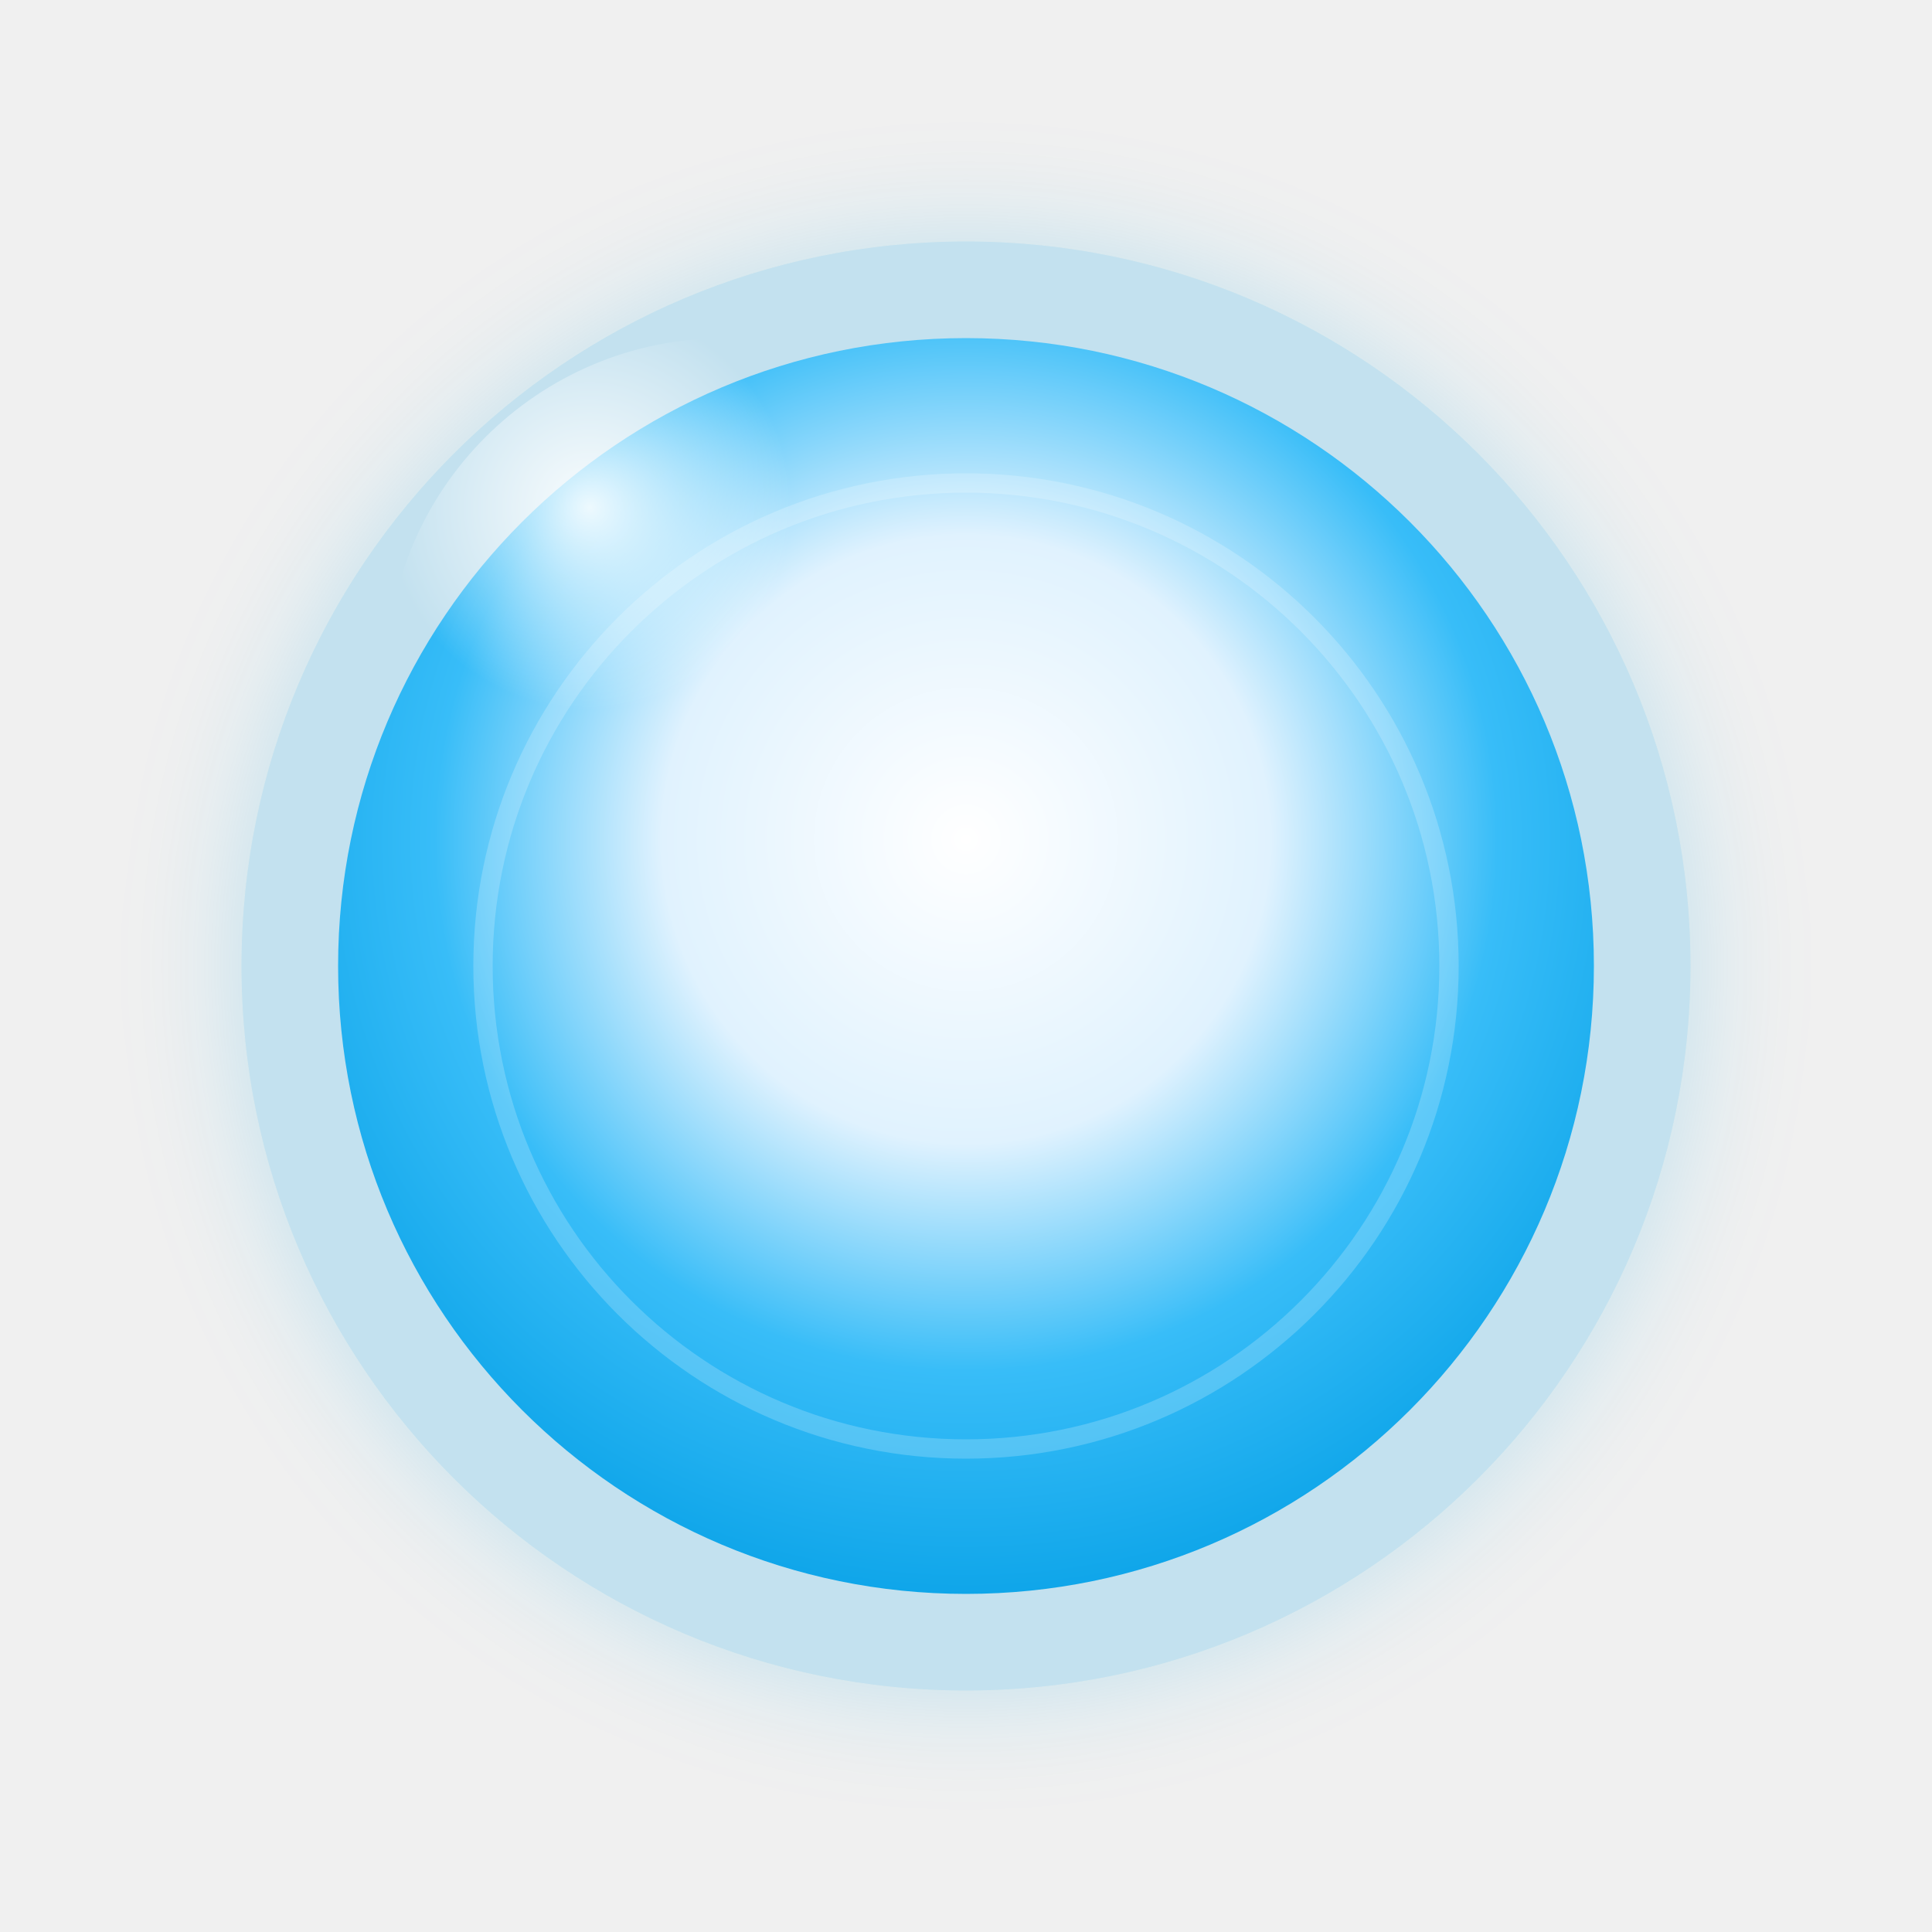
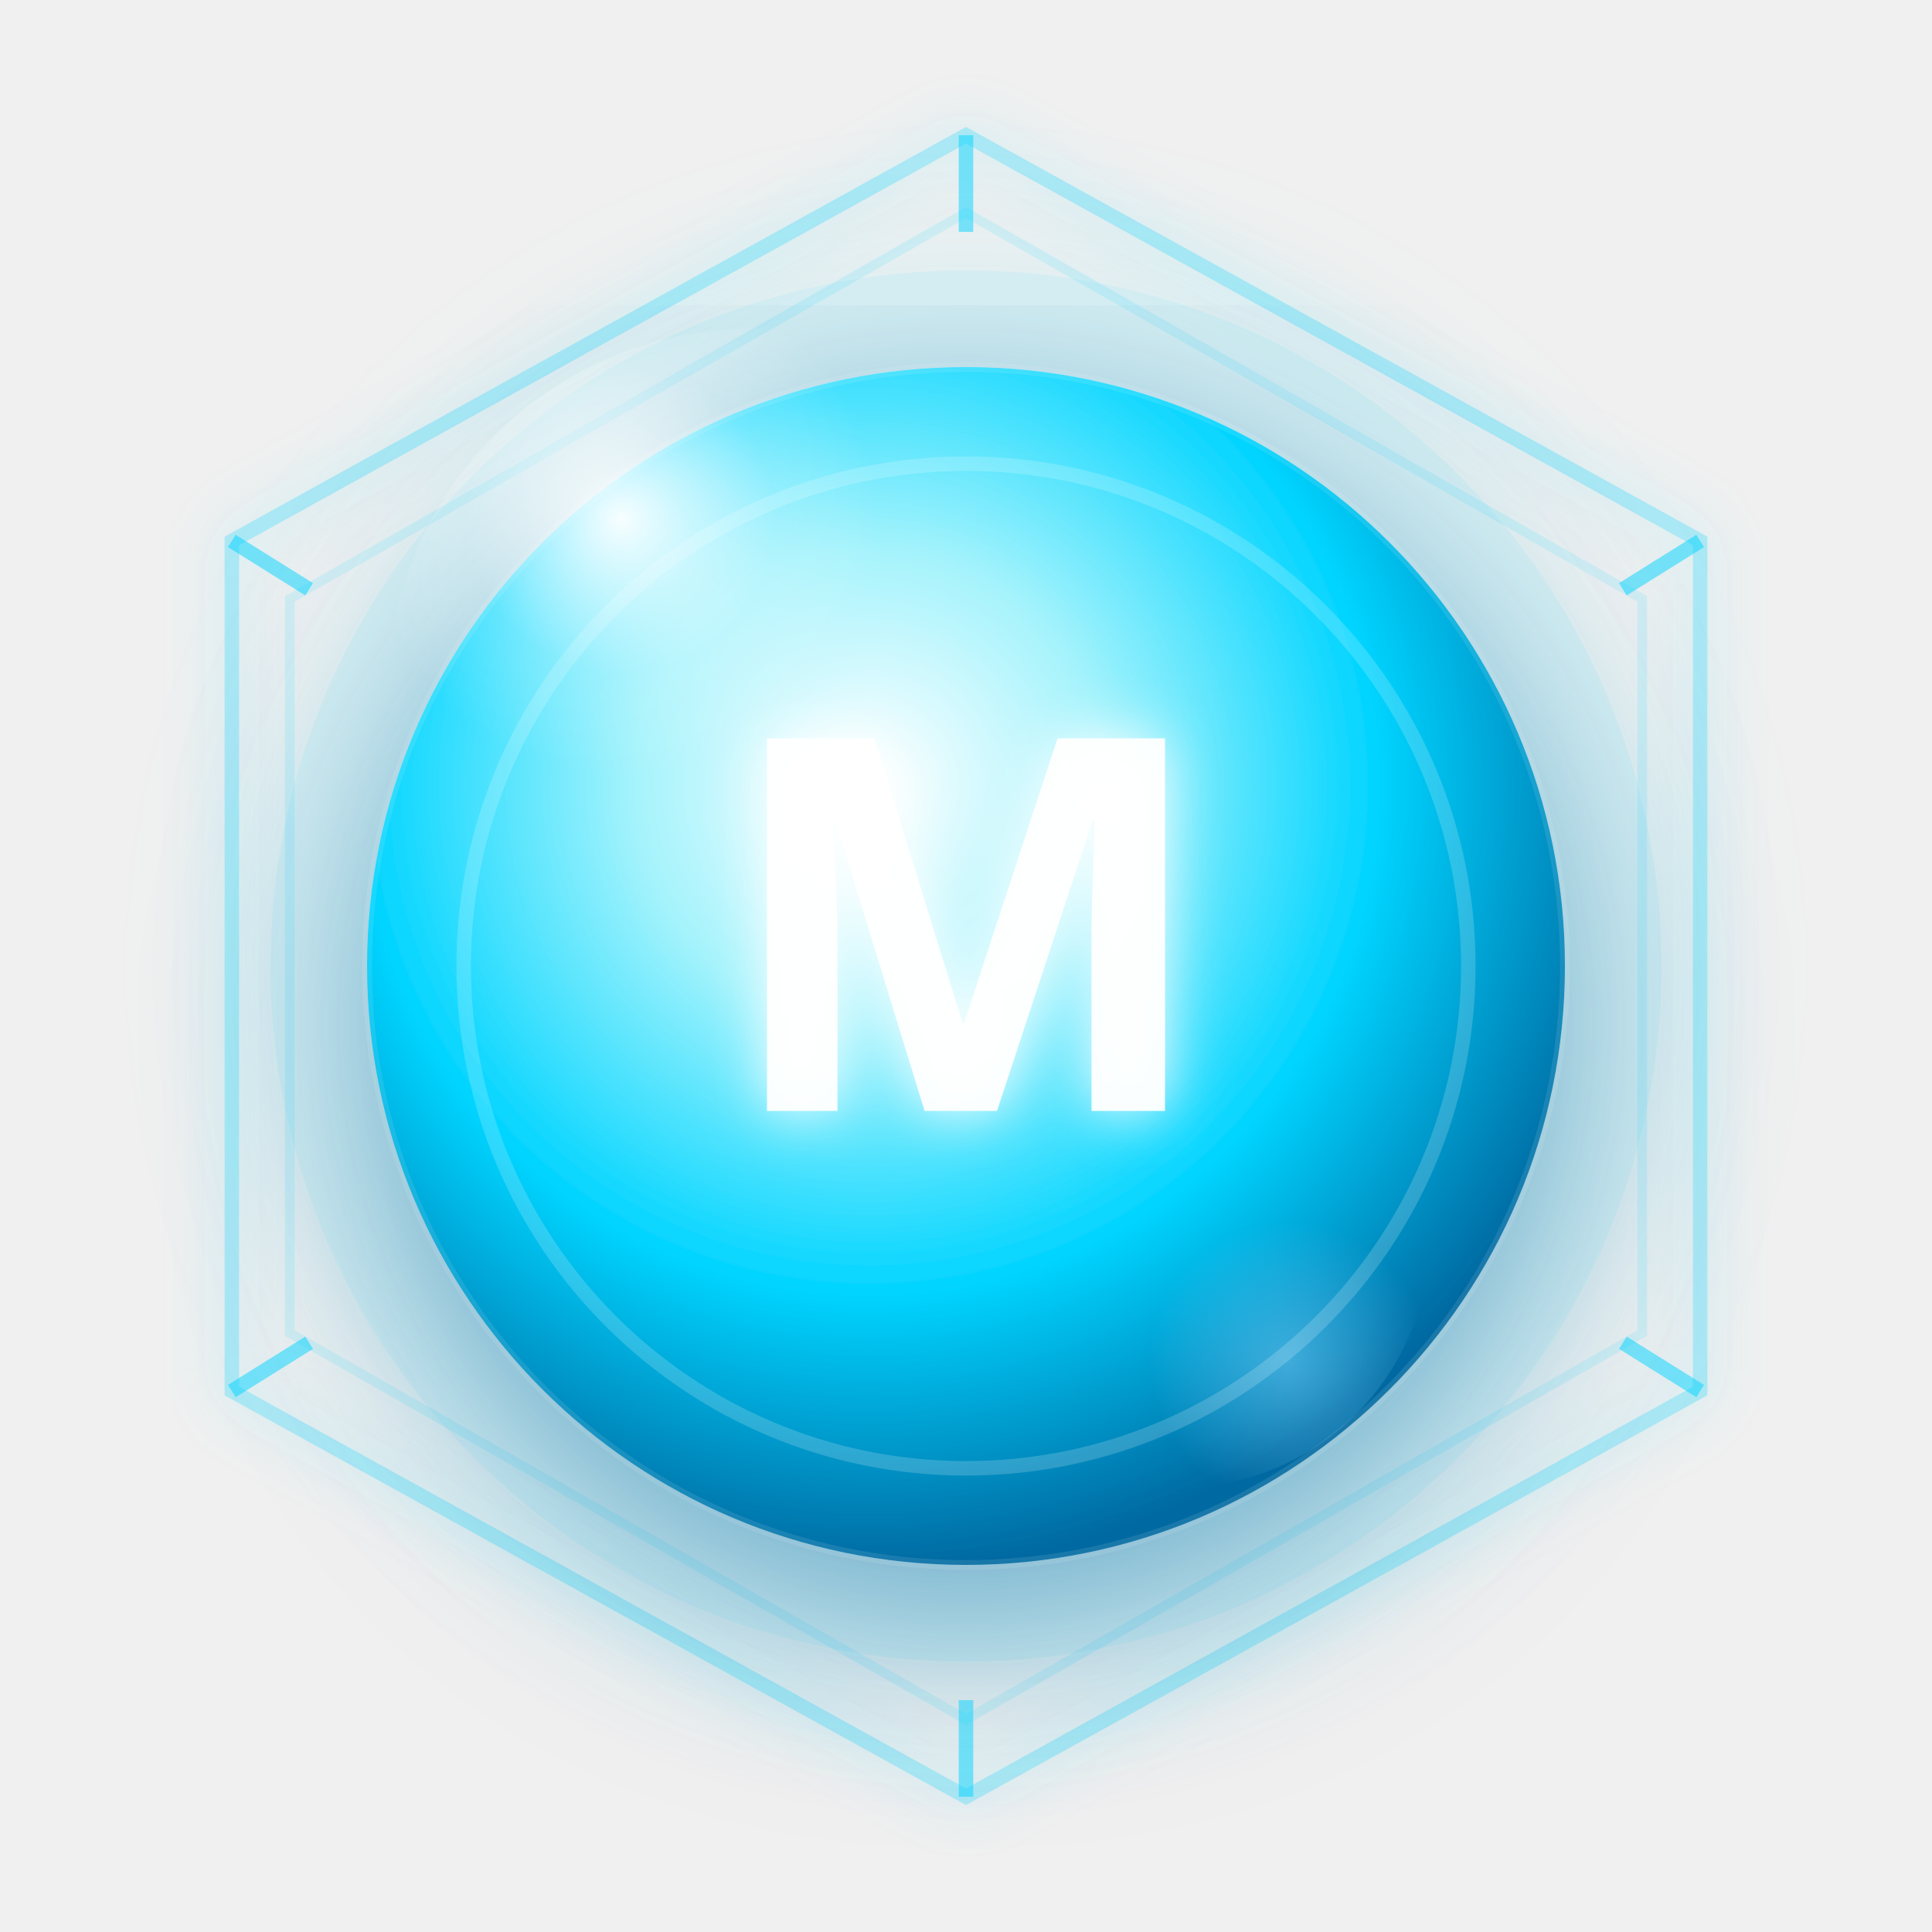
<svg xmlns="http://www.w3.org/2000/svg" width="200" height="200" viewBox="0 0 200 200">
  <defs>
-     <radialGradient id="pearlGradient" cx="50%" cy="40%" r="60%">
+     <radialGradient id="pearlGradient" cx="42%" cy="35%" r="65%">
      <stop offset="0%" stop-color="#ffffff" />
-       <stop offset="40%" stop-color="#e0f2fe" />
-       <stop offset="70%" stop-color="#38bdf8" />
-       <stop offset="100%" stop-color="#0ea5e9" />
+       <stop offset="30%" stop-color="#a5f3fc" />
+       <stop offset="65%" stop-color="#00d4ff" />
+       <stop offset="100%" stop-color="#0369a1" />
    </radialGradient>
-     <radialGradient id="shine" cx="30%" cy="25%" r="30%">
-       <stop offset="0%" stop-color="#ffffff" stop-opacity="0.9" />
+     <radialGradient id="shine" cx="32%" cy="26%" r="35%">
+       <stop offset="0%" stop-color="#ffffff" stop-opacity="0.95" />
+       <stop offset="60%" stop-color="#ffffff" stop-opacity="0.2" />
      <stop offset="100%" stop-color="#ffffff" stop-opacity="0" />
    </radialGradient>
-     <filter id="glow">
-       <feGaussianBlur stdDeviation="6" result="coloredBlur" />
+     <radialGradient id="shineDeep" cx="72%" cy="75%" r="28%">
+       <stop offset="0%" stop-color="#7dd3fc" stop-opacity="0.5" />
+       <stop offset="100%" stop-color="#7dd3fc" stop-opacity="0" />
+     </radialGradient>
+     <filter id="outerGlow" x="-30%" y="-30%" width="160%" height="160%">
+       <feGaussianBlur stdDeviation="8" result="blur" />
      <feMerge>
-         <feMergeNode in="coloredBlur" />
+         <feMergeNode in="blur" />
        <feMergeNode in="SourceGraphic" />
      </feMerge>
    </filter>
+     <filter id="ringGlow" x="-20%" y="-20%" width="140%" height="140%">
+       <feGaussianBlur stdDeviation="3" result="blur" />
+       <feMerge>
+         <feMergeNode in="blur" />
+         <feMergeNode in="SourceGraphic" />
+       </feMerge>
+     </filter>
+     <filter id="shadow" x="-20%" y="-10%" width="140%" height="140%">
+       <feDropShadow dx="0" dy="6" stdDeviation="10" flood-color="#0369a1" flood-opacity="0.5" />
+     </filter>
+     <clipPath id="hexClip">
+       <polygon points="100,18 172,58 172,138 100,178 28,138 28,58" />
+     </clipPath>
  </defs>
-   <circle cx="100" cy="100" r="75" fill="#0ea5e9" opacity="0.2" filter="url(#glow)" />
-   <circle cx="100" cy="100" r="65" fill="url(#pearlGradient)" />
-   <circle cx="75" cy="70" r="35" fill="url(#shine)" />
-   <circle cx="100" cy="100" r="50" fill="none" stroke="#ffffff" stroke-opacity="0.2" stroke-width="2" />
+   <polygon points="100,14 176,56 176,144 100,186 24,144 24,56" fill="none" stroke="#00d4ff" stroke-width="1.5" stroke-opacity="0.25" filter="url(#ringGlow)" />
+   <polygon points="100,22 170,62 170,138 100,178 30,138 30,62" fill="none" stroke="#00d4ff" stroke-width="1" stroke-opacity="0.12" />
+   <circle cx="100" cy="100" r="72" fill="#00d4ff" opacity="0.12" filter="url(#outerGlow)" />
+   <circle cx="100" cy="100" r="62" fill="url(#pearlGradient)" filter="url(#shadow)" />
+   <circle cx="78" cy="72" r="38" fill="url(#shine)" />
+   <circle cx="122" cy="128" r="26" fill="url(#shineDeep)" />
+   <circle cx="100" cy="100" r="52" fill="none" stroke="#ffffff" stroke-opacity="0.18" stroke-width="1.5" />
+   <circle cx="100" cy="100" r="62" fill="none" stroke="#ffffff" stroke-opacity="0.10" stroke-width="1" />
+   <text x="100" y="115" text-anchor="middle" font-family="'Syne', 'Segoe UI', sans-serif" font-size="54" font-weight="800" fill="#ffffff" fill-opacity="0.95" filter="url(#ringGlow)" letter-spacing="-2">M</text>
+   <g stroke="#00d4ff" stroke-width="1.5" stroke-opacity="0.5">
+     <line x1="100" y1="14" x2="100" y2="24" />
+     <line x1="100" y1="176" x2="100" y2="186" />
+     <line x1="24" y1="56" x2="32" y2="61" />
+     <line x1="176" y1="56" x2="168" y2="61" />
+     <line x1="24" y1="144" x2="32" y2="139" />
+     <line x1="176" y1="144" x2="168" y2="139" />
+   </g>
</svg>
